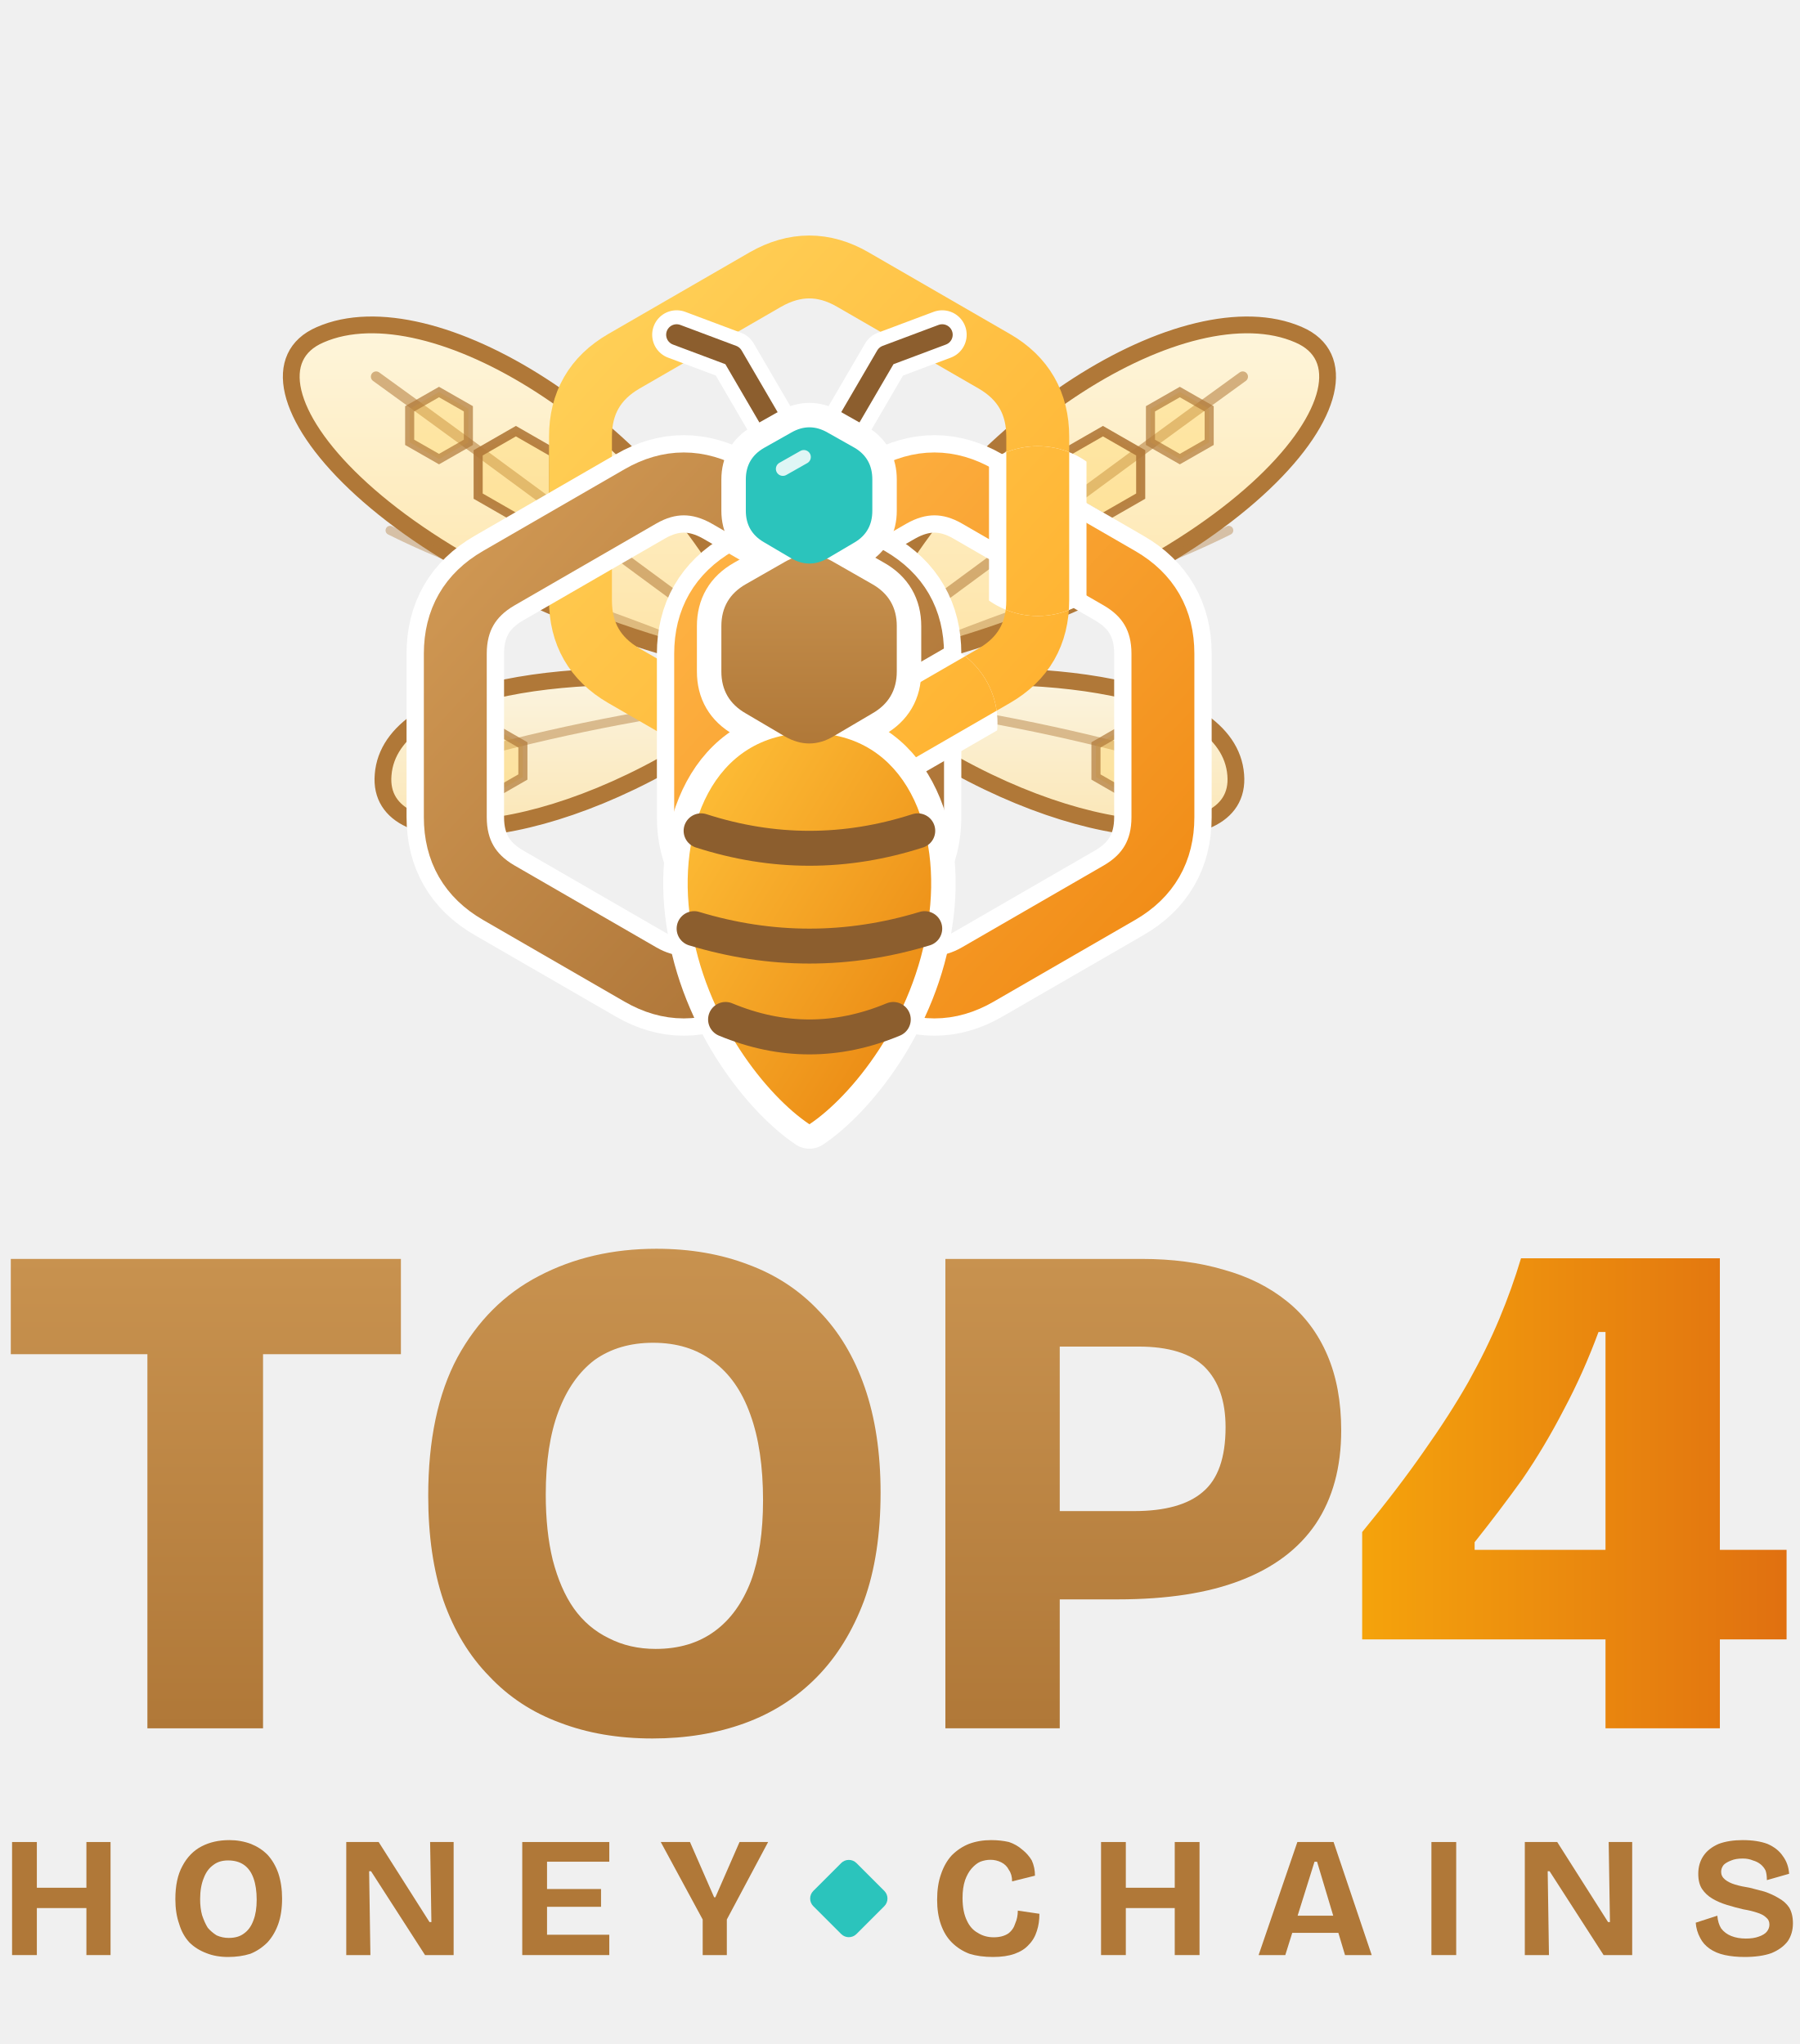
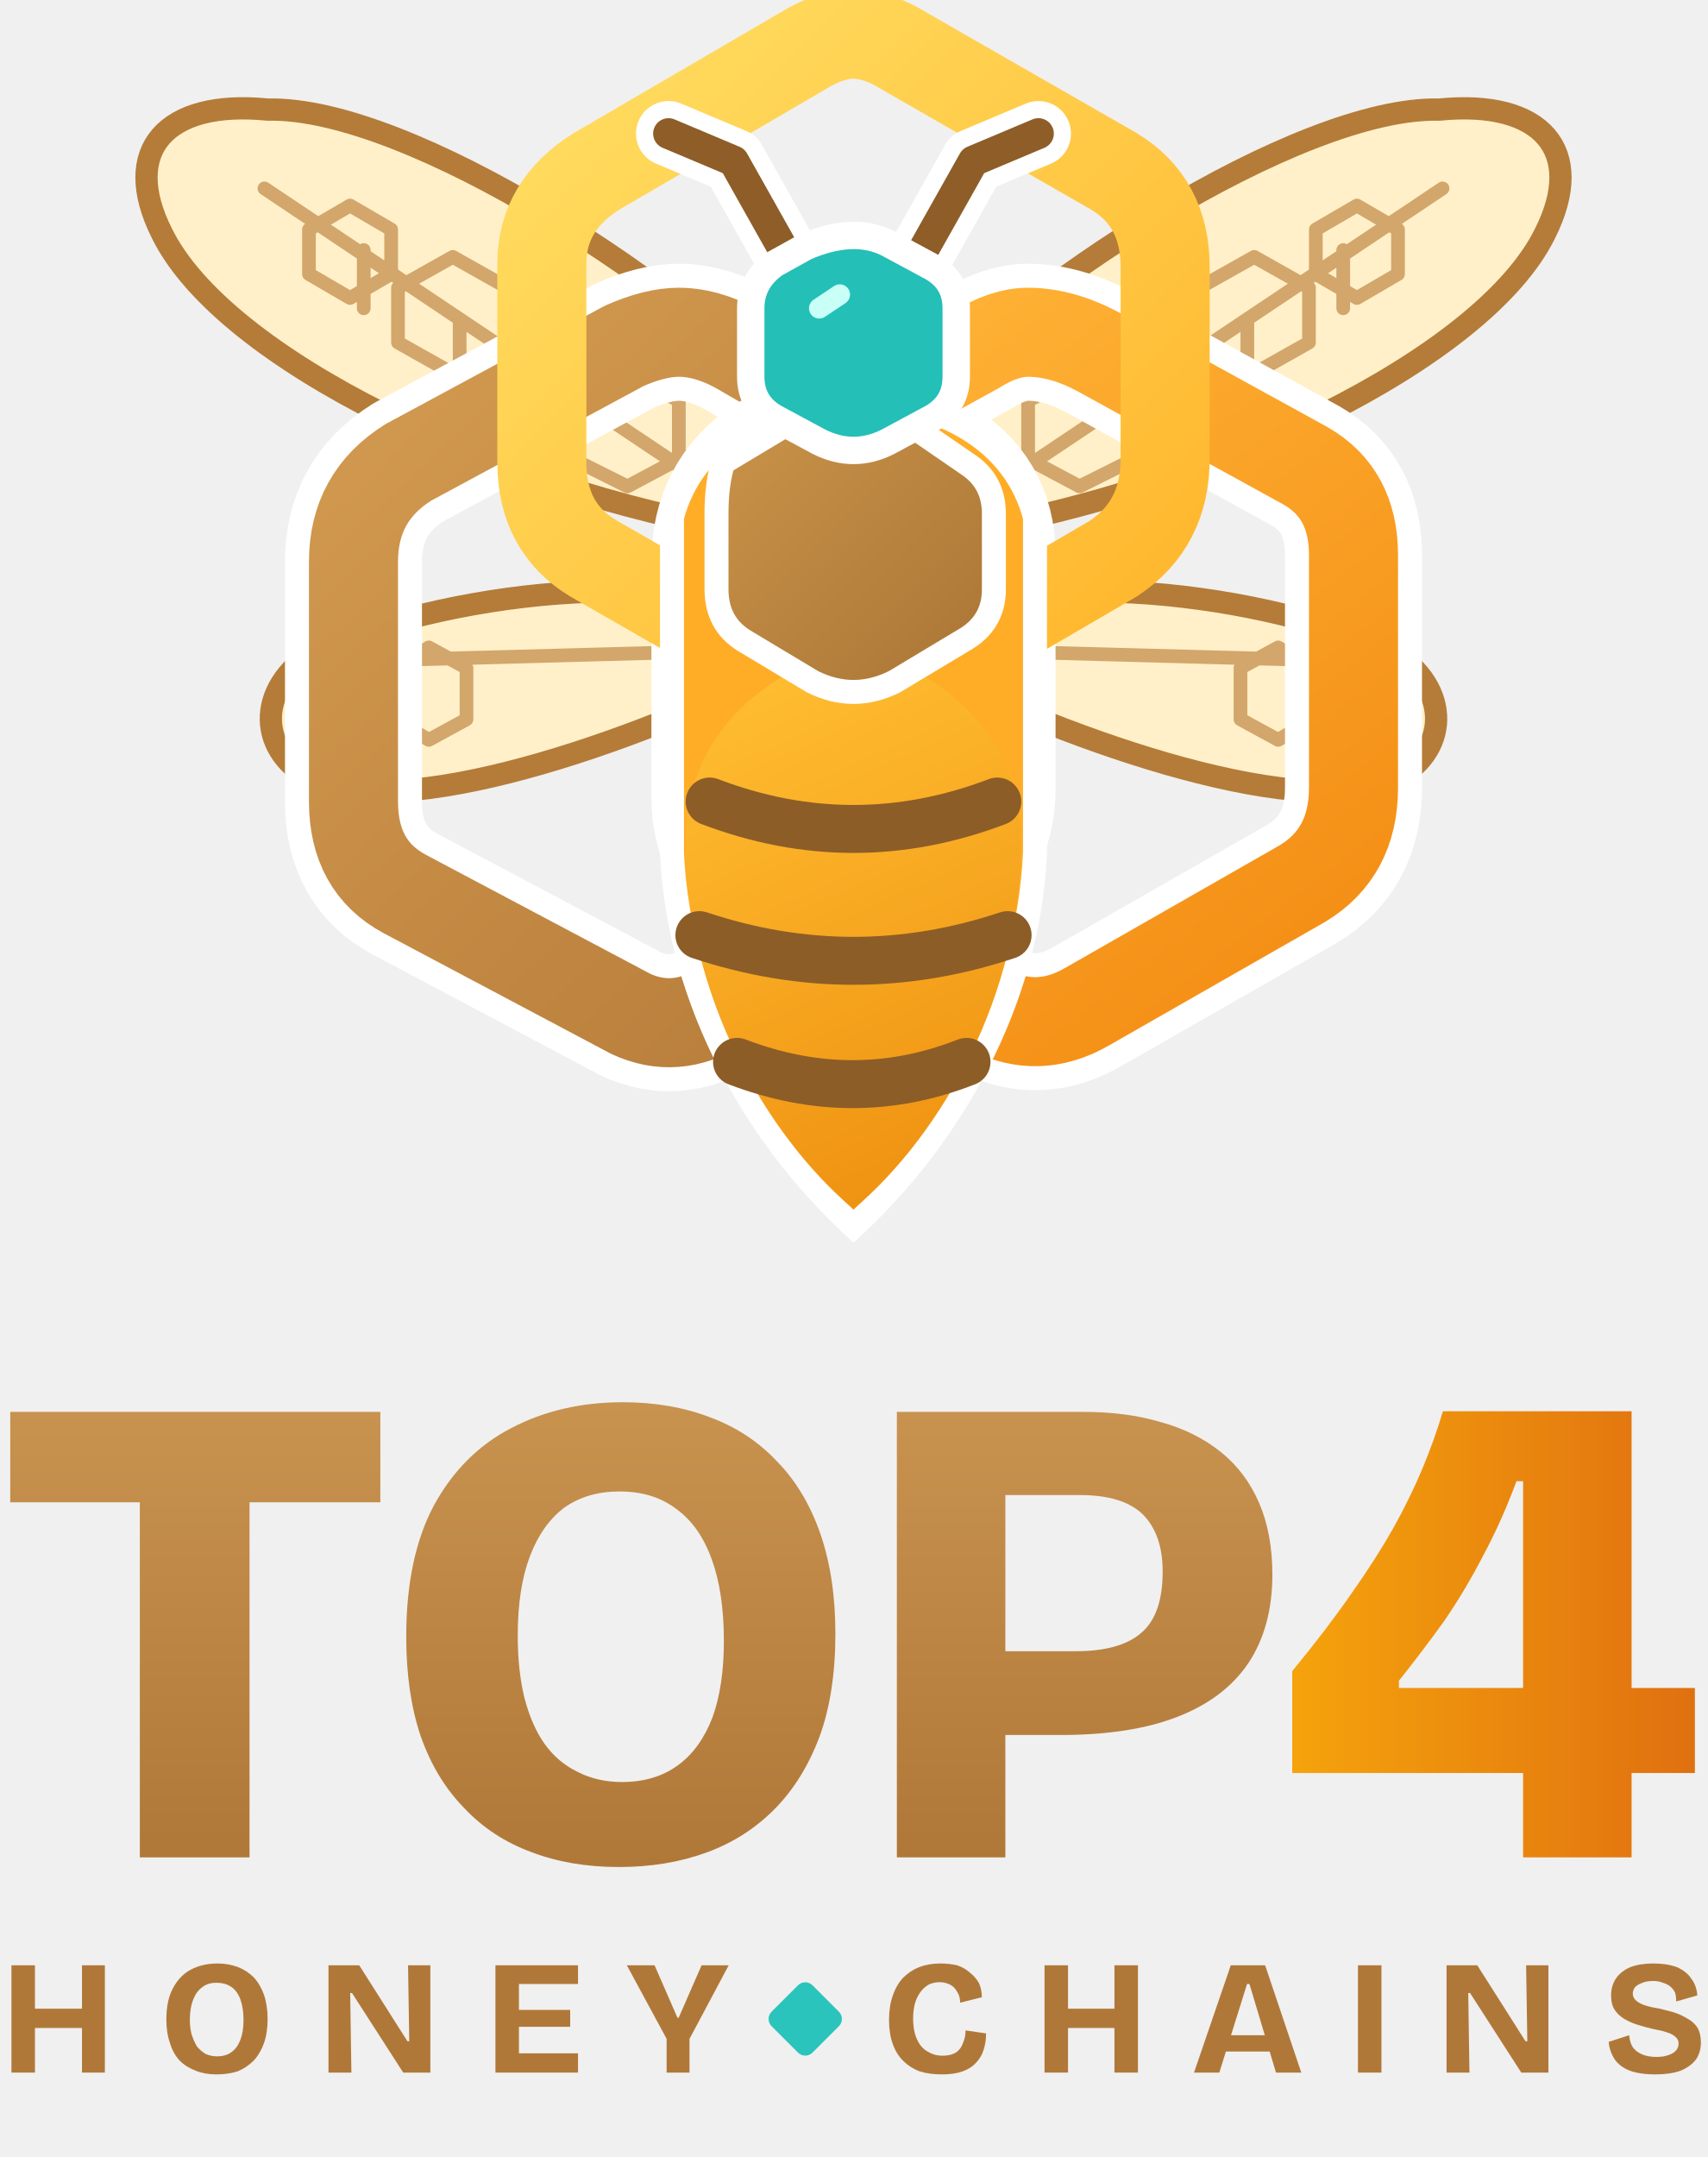
- <svg xmlns="http://www.w3.org/2000/svg" viewBox="0 0 283.3 321.8" width="283.3" height="321.8" role="img" aria-label="TOP4HoneyChains">
+ <svg xmlns="http://www.w3.org/2000/svg" viewBox="0 0 283.3 357.8" width="283.3" height="357.8" role="img" aria-label="TOP4HoneyChains">
  <defs>
    <linearGradient id="hgd" x1="0" y1="0" x2="1" y2="1">
      <stop offset="0" stop-color="#FFC23A" />
      <stop offset="1" stop-color="#E8820E" />
    </linearGradient>
    <linearGradient id="cg" x1="0" y1="0" x2="0" y2="1">
      <stop offset="0" stop-color="#C8924F" />
      <stop offset="1" stop-color="#B07838" />
    </linearGradient>
    <linearGradient id="r1" x1="0" y1="0" x2="1" y2="1">
      <stop offset="0" stop-color="#FFD25A" />
      <stop offset="1" stop-color="#FFB02E" />
    </linearGradient>
    <linearGradient id="r2" x1="0" y1="0" x2="1" y2="1">
      <stop offset="0" stop-color="#FFB547" />
      <stop offset="1" stop-color="#F08A14" />
    </linearGradient>
    <linearGradient id="r3" x1="0" y1="0" x2="1" y2="1">
      <stop offset="0" stop-color="#D29A55" />
      <stop offset="1" stop-color="#A86F33" />
    </linearGradient>
    <linearGradient id="wg" x1="0" y1="0" x2="0" y2="1">
      <stop offset="0" stop-color="#FFF6DA" />
      <stop offset="1" stop-color="#FFE3A0" />
    </linearGradient>
    <linearGradient id="tc" x1="0" y1="0" x2="0" y2="1">
      <stop offset="0" stop-color="#C8924F" />
      <stop offset="1" stop-color="#B07838" />
    </linearGradient>
    <linearGradient id="th" x1="0" y1="0" x2="1" y2="0">
      <stop offset="0" stop-color="#F5A30C" />
      <stop offset="1" stop-color="#E07010" />
    </linearGradient>
+     <linearGradient id="th-ring-left" x1="102" y1="170" x2="283" y2="362" gradientUnits="userSpaceOnUse">
+       <stop stop-color="#d39a50" />
+       <stop offset="1" stop-color="#b57b39" />
+     </linearGradient>
+     <linearGradient id="th-ring-right" x1="242" y1="154" x2="401" y2="360" gradientUnits="userSpaceOnUse">
+       <stop stop-color="#ffb538" />
+       <stop offset="1" stop-color="#f38b12" />
+     </linearGradient>
+     <linearGradient id="th-ring-top" x1="175" y1="81" x2="349" y2="255" gradientUnits="userSpaceOnUse">
+       <stop stop-color="#ffdc60" />
+       <stop offset="1" stop-color="#ffb52b" />
+     </linearGradient>
+     <linearGradient id="th-abdomen" x1="224" y1="260" x2="287" y2="402" gradientUnits="userSpaceOnUse">
+       <stop stop-color="#ffbd31" />
+       <stop offset="1" stop-color="#ef9211" />
+     </linearGradient>
+     <linearGradient id="th-thorax" x1="220" y1="190" x2="290" y2="260" gradientUnits="userSpaceOnUse">
+       <stop stop-color="#c79148" />
+       <stop offset="1" stop-color="#ab7636" />
+     </linearGradient>
  </defs>
-   <g transform="translate(17.4 -10.0) scale(1.1)">
-     <path d="M90,107 C68,104 40,107 39,120 C38,132 64,130 88,113 Z" fill="url(#wg)" fill-opacity=".72" stroke="#B07838" stroke-width="2.4" stroke-linejoin="round" />
-     <path d="M91,97 C78,70 46,50 30,57 C16,63 38,92 88,104 Z" fill="url(#wg)" fill-opacity=".92" stroke="#B07838" stroke-width="2.4" stroke-linejoin="round" />
-     <path d="M87,99 C72,88 56,76 38,63" fill="none" stroke="#B07838" stroke-opacity=".55" stroke-width="1.5" stroke-linecap="round" />
-     <path d="M86,103 C70,96 54,92 40,85" fill="none" stroke="#B07838" stroke-opacity=".4" stroke-width="1.3" stroke-linecap="round" />
-     <path d="M86,110 C72,112 58,115 45,119" fill="none" stroke="#B07838" stroke-opacity=".45" stroke-width="1.3" stroke-linecap="round" />
-     <polygon points="58.0,70.8 63.4,73.9 63.4,80.1 58.0,83.2 52.6,80.1 52.6,73.9" fill="#FFD25A" fill-opacity=".35" stroke="#B07838" stroke-opacity="0.9" stroke-width="1.3" />
-     <polygon points="47.0,65.2 51.2,67.6 51.2,72.4 47.0,74.8 42.8,72.4 42.8,67.6" fill="#FFD25A" fill-opacity=".35" stroke="#B07838" stroke-opacity="0.7" stroke-width="1.3" />
-     <polygon points="68.0,81.8 71.6,83.9 71.6,88.1 68.0,90.2 64.4,88.1 64.4,83.9" fill="#FFD25A" fill-opacity=".35" stroke="#B07838" stroke-opacity="0.6" stroke-width="1.3" />
-     <polygon points="55.0,113.4 59.0,115.7 59.0,120.3 55.0,122.6 51.0,120.3 51.0,115.7" fill="#FFD25A" fill-opacity=".35" stroke="#B07838" stroke-opacity="0.7" stroke-width="1.3" />
-     <path d="M110,107 C132,104 160,107 161,120 C162,132 136,130 112,113 Z" fill="url(#wg)" fill-opacity=".72" stroke="#B07838" stroke-width="2.4" stroke-linejoin="round" />
-     <path d="M109,97 C122,70 154,50 170,57 C184,63 162,92 112,104 Z" fill="url(#wg)" fill-opacity=".92" stroke="#B07838" stroke-width="2.4" stroke-linejoin="round" />
-     <path d="M113,99 C128,88 144,76 162,63" fill="none" stroke="#B07838" stroke-opacity=".55" stroke-width="1.5" stroke-linecap="round" />
-     <path d="M114,103 C130,96 146,92 160,85" fill="none" stroke="#B07838" stroke-opacity=".4" stroke-width="1.3" stroke-linecap="round" />
-     <path d="M114,110 C128,112 142,115 155,119" fill="none" stroke="#B07838" stroke-opacity=".45" stroke-width="1.3" stroke-linecap="round" />
-     <polygon points="142.0,70.8 136.6,73.9 136.6,80.1 142.0,83.2 147.4,80.1 147.4,73.9" fill="#FFD25A" fill-opacity=".35" stroke="#B07838" stroke-opacity="0.9" stroke-width="1.3" />
-     <polygon points="153.0,65.2 148.8,67.6 148.8,72.4 153.0,74.8 157.2,72.4 157.2,67.6" fill="#FFD25A" fill-opacity=".35" stroke="#B07838" stroke-opacity="0.7" stroke-width="1.3" />
-     <polygon points="132.0,81.8 128.4,83.9 128.4,88.1 132.0,90.2 135.6,88.1 135.6,83.9" fill="#FFD25A" fill-opacity=".35" stroke="#B07838" stroke-opacity="0.6" stroke-width="1.3" />
-     <polygon points="145.0,113.4 141.0,115.7 141.0,120.3 145.0,122.6 149.0,120.3 149.0,115.7" fill="#FFD25A" fill-opacity=".35" stroke="#B07838" stroke-opacity="0.7" stroke-width="1.3" />
-     <g transform="translate(100 104) scale(0.9) translate(-100 -104)">
-       <path d="M93.0,43.0 Q100.0,39.0 106.9,43.0 L129.4,56.0 Q136.3,60.0 136.3,68.0 L136.3,94.0 Q136.3,102.0 129.4,106.0 L106.9,119.0 Q100.0,123.0 93.0,119.0 L70.5,106.0 Q63.6,102.0 63.6,94.0 L63.6,68.0 Q63.6,60.0 70.5,56.0Z" fill="none" stroke="url(#r1)" stroke-width="10" stroke-linejoin="round" />
-       <path d="M112.9,77.5 Q119.9,73.5 126.8,77.5 L149.3,90.5 Q156.2,94.5 156.2,102.5 L156.2,128.5 Q156.2,136.5 149.3,140.5 L126.8,153.5 Q119.9,157.5 112.9,153.5 L90.4,140.5 Q83.5,136.5 83.5,128.5 L83.5,102.5 Q83.5,94.5 90.4,90.5Z" fill="none" stroke="#fff" stroke-width="15.5" stroke-linejoin="round" />
-       <path d="M112.9,77.5 Q119.9,73.5 126.8,77.5 L149.3,90.5 Q156.2,94.5 156.2,102.5 L156.2,128.5 Q156.2,136.5 149.3,140.5 L126.8,153.5 Q119.9,157.5 112.9,153.5 L90.4,140.5 Q83.5,136.5 83.5,128.5 L83.5,102.5 Q83.5,94.5 90.4,90.5Z" fill="none" stroke="url(#r2)" stroke-width="10" stroke-linejoin="round" />
-       <path d="M73.1,77.5 Q80.0,73.5 87.0,77.5 L109.5,90.5 Q116.4,94.5 116.4,102.5 L116.4,128.5 Q116.4,136.5 109.5,140.5 L87.0,153.5 Q80.0,157.5 73.1,153.5 L50.6,140.5 Q43.7,136.5 43.7,128.5 L43.7,102.5 Q43.7,94.5 50.6,90.5Z" fill="none" stroke="#fff" stroke-width="15.5" stroke-linejoin="round" />
-       <path d="M73.1,77.5 Q80.0,73.5 87.0,77.5 L109.5,90.5 Q116.4,94.5 116.4,102.5 L116.4,128.5 Q116.4,136.5 109.5,140.5 L87.0,153.5 Q80.0,157.5 73.1,153.5 L50.6,140.5 Q43.7,136.5 43.7,128.5 L43.7,102.5 Q43.7,94.5 50.6,90.5Z" fill="none" stroke="url(#r3)" stroke-width="10" stroke-linejoin="round" />
-       <clipPath id="w1403422284549120">
-         <circle cx="136.3" cy="83.0" r="13.5" />
-       </clipPath>
-       <g clip-path="url(#w1403422284549120)">
-         <path d="M93.0,43.0 Q100.0,39.0 106.9,43.0 L129.4,56.0 Q136.3,60.0 136.3,68.0 L136.3,94.0 Q136.3,102.0 129.4,106.0 L106.9,119.0 Q100.0,123.0 93.0,119.0 L70.5,106.0 Q63.6,102.0 63.6,94.0 L63.6,68.0 Q63.6,60.0 70.5,56.0Z" fill="none" stroke="#fff" stroke-width="15.5" stroke-linejoin="round" />
-         <path d="M93.0,43.0 Q100.0,39.0 106.9,43.0 L129.4,56.0 Q136.3,60.0 136.3,68.0 L136.3,94.0 Q136.3,102.0 129.4,106.0 L106.9,119.0 Q100.0,123.0 93.0,119.0 L70.5,106.0 Q63.6,102.0 63.6,94.0 L63.6,68.0 Q63.6,60.0 70.5,56.0Z" fill="none" stroke="url(#r1)" stroke-width="10" stroke-linejoin="round" />
+   <g transform="translate(16.6 0.0) scale(0.5682) translate(-36 -60)">
+     <g>
+       <g fill="#fff0c9" stroke="#b47c38" stroke-width="6.5" stroke-linejoin="round">
+         <path d="M243 183 C208 144 126 91 85 92 C55 89 42 104 54 128 C72 165 152 203 224 215Z" />
+         <path d="M239 245 C207 223 133 234 99 250 C81 261 82 280 99 288 C128 300 199 274 239 253Z" />
+         <g fill="none" stroke="#d3a66b" stroke-width="4" stroke-linecap="round">
+           <path d="M84 115 L214 202 M113 133 L113 150 M141 154 L141 171 M110 253 L220 250" />
+           <path d="M97 127 L109 120 L121 127 V140 L109 147 L97 140Z M123 144 L139 135 L155 144 V160 L139 169 L123 160Z M174 177 L190 169 L205 177 V194 L190 202 L174 194Z M122 255 L132 249 L143 255 V270 L132 276 L122 270Z" />
+         </g>
      </g>
-       <clipPath id="w1403422284549121">
-         <circle cx="100.0" cy="146.0" r="13.5" />
-       </clipPath>
-       <g clip-path="url(#w1403422284549121)">
-         <path d="M112.9,77.5 Q119.9,73.5 126.8,77.5 L149.3,90.5 Q156.2,94.5 156.2,102.5 L156.2,128.5 Q156.2,136.5 149.3,140.5 L126.8,153.5 Q119.9,157.5 112.9,153.5 L90.4,140.5 Q83.5,136.5 83.5,128.5 L83.5,102.5 Q83.5,94.5 90.4,90.5Z" fill="none" stroke="#fff" stroke-width="15.5" stroke-linejoin="round" />
-         <path d="M112.9,77.5 Q119.9,73.5 126.8,77.5 L149.3,90.5 Q156.2,94.5 156.2,102.5 L156.2,128.5 Q156.2,136.5 149.3,140.5 L126.8,153.5 Q119.9,157.5 112.9,153.5 L90.4,140.5 Q83.5,136.5 83.5,128.5 L83.5,102.5 Q83.5,94.5 90.4,90.5Z" fill="none" stroke="url(#r2)" stroke-width="10" stroke-linejoin="round" />
-       </g>
-       <clipPath id="w1403422284549122">
-         <circle cx="116.4" cy="113.5" r="13.5" />
-       </clipPath>
-       <g clip-path="url(#w1403422284549122)">
-         <path d="M93.0,43.0 Q100.0,39.0 106.9,43.0 L129.4,56.0 Q136.3,60.0 136.3,68.0 L136.3,94.0 Q136.3,102.0 129.4,106.0 L106.9,119.0 Q100.0,123.0 93.0,119.0 L70.5,106.0 Q63.6,102.0 63.6,94.0 L63.6,68.0 Q63.6,60.0 70.5,56.0Z" fill="none" stroke="#fff" stroke-width="15.5" stroke-linejoin="round" />
-         <path d="M93.0,43.0 Q100.0,39.0 106.9,43.0 L129.4,56.0 Q136.3,60.0 136.3,68.0 L136.3,94.0 Q136.3,102.0 129.4,106.0 L106.9,119.0 Q100.0,123.0 93.0,119.0 L70.5,106.0 Q63.6,102.0 63.6,94.0 L63.6,68.0 Q63.6,60.0 70.5,56.0Z" fill="none" stroke="url(#r1)" stroke-width="10" stroke-linejoin="round" />
+       <g fill="#fff0c9" stroke="#b47c38" stroke-width="6.5" stroke-linejoin="round">
+         <path d="M269 183 C304 144 386 91 427 92 C457 89 470 104 458 128 C440 165 360 203 288 215Z" />
+         <path d="M273 245 C305 223 379 234 413 250 C431 261 430 280 413 288 C384 300 313 274 273 253Z" />
+         <g fill="none" stroke="#d3a66b" stroke-width="4" stroke-linecap="round">
+           <path d="M428 115 L298 202 M399 133 L399 150 M371 154 L371 171 M402 253 L292 250" />
+           <path d="M415 127 L403 120 L391 127 V140 L403 147 L415 140Z M389 144 L373 135 L357 144 V160 L373 169 L389 160Z M338 177 L322 169 L307 177 V194 L322 202 L338 194Z M390 255 L380 249 L369 255 V270 L380 276 L390 270Z" />
+         </g>
      </g>
    </g>
-     <path d="M96,72 L89,60 L81,57 M104,72 L111,60 L119,57" fill="none" stroke="#fff" stroke-width="7" stroke-linecap="round" stroke-linejoin="round" />
-     <path d="M96,72 L89,60 L81,57 M104,72 L111,60 L119,57" fill="none" stroke="#8C5E2E" stroke-width="3" stroke-linecap="round" stroke-linejoin="round" />
-     <path d="M97.4,71.0 Q100.0,69.5 102.6,71.0 L106.5,73.2 Q109.0,74.7 109.0,77.7 L109.0,82.2 Q109.0,85.2 106.5,86.7 L102.6,89.0 Q100.0,90.5 97.4,89.0 L93.5,86.7 Q90.9,85.2 90.9,82.2 L90.9,77.7 Q90.9,74.7 93.5,73.2Z" stroke="#fff" stroke-width="7" stroke-linejoin="round" fill="#fff" />
-     <path d="M96.5,89.5 Q100.0,87.5 103.4,89.5 L109.0,92.7 Q112.5,94.7 112.5,98.7 L112.5,105.2 Q112.5,109.2 109.0,111.2 L103.4,114.5 Q100.0,116.5 96.5,114.5 L90.9,111.2 Q87.4,109.2 87.4,105.2 L87.4,98.7 Q87.4,94.7 90.9,92.7Z" stroke="#fff" stroke-width="7" stroke-linejoin="round" fill="#fff" />
-     <path d="M100,114 C114,114 119,128 117,141 C115,155 106,166 100,170 C94,166 85,155 83,141 C81,128 86,114 100,114Z" stroke="#fff" stroke-width="7" stroke-linejoin="round" fill="#fff" />
-     <path d="M100,114 C114,114 119,128 117,141 C115,155 106,166 100,170 C94,166 85,155 83,141 C81,128 86,114 100,114Z" fill="url(#hgd)" />
-     <path d="M84.5,128 Q100,133 115.5,128" fill="none" stroke="#8C5E2E" stroke-width="5" stroke-linecap="round" />
-     <path d="M83.5,142 Q100,147 116.5,142" fill="none" stroke="#8C5E2E" stroke-width="5" stroke-linecap="round" />
-     <path d="M88,155 Q100,160 112,155" fill="none" stroke="#8C5E2E" stroke-width="5" stroke-linecap="round" />
-     <path d="M96.5,89.5 Q100.0,87.5 103.4,89.5 L109.0,92.7 Q112.5,94.7 112.5,98.7 L112.5,105.2 Q112.5,109.2 109.0,111.2 L103.4,114.5 Q100.0,116.5 96.5,114.5 L90.9,111.2 Q87.4,109.2 87.4,105.2 L87.4,98.7 Q87.4,94.7 90.9,92.7Z" fill="url(#cg)" />
-     <path d="M97.4,71.0 Q100.0,69.5 102.6,71.0 L106.5,73.2 Q109.0,74.7 109.0,77.7 L109.0,82.2 Q109.0,85.2 106.5,86.7 L102.6,89.0 Q100.0,90.5 97.4,89.0 L93.5,86.7 Q90.9,85.2 90.9,82.2 L90.9,77.7 Q90.9,74.7 93.5,73.2Z" fill="#2BC4BC" />
-     <path d="M96.2,76.2 L99.2,74.5" stroke="#fff" stroke-opacity=".85" stroke-width="2" stroke-linecap="round" />
+     <g fill="none" stroke-linecap="round" stroke-linejoin="round">
+       <path d="M205 157 Q214 157 224 163 L279 195 Q295 204 295 222 V290 Q295 309 279 318 L217 354 Q204 362 191 356 L125 321 Q110 313 110 294 V224 Q110 205 126 195 L189 161 Q198 157 205 157Z" stroke="#fff" stroke-width="40" />
+       <path d="M205 157 Q214 157 224 163 L279 195 Q295 204 295 222 V290 Q295 309 279 318 L217 354 Q204 362 191 356 L125 321 Q110 313 110 294 V224 Q110 205 126 195 L189 161 Q198 157 205 157Z" stroke="url(#th-ring-left)" stroke-width="26" />
+       <path d="M307 157 Q317 157 328 163 L388 196 Q402 204 402 222 V290 Q402 309 387 318 L324 354 Q310 362 296 355 L232 319 Q217 310 217 293 V224 Q217 205 232 195 L292 162 Q300 157 307 157Z" stroke="#fff" stroke-width="40" />
+       <path d="M307 157 Q317 157 328 163 L388 196 Q402 204 402 222 V290 Q402 309 387 318 L324 354 Q310 362 296 355 L232 319 Q217 310 217 293 V224 Q217 205 232 195 L292 162 Q300 157 307 157Z" stroke="url(#th-ring-right)" stroke-width="26" />
+       <path d="M256 70 Q263 70 271 75 L332 110 Q347 119 347 138 V194 Q347 213 332 223 L272 258 Q256 267 241 258 L180 223 Q165 214 165 195 V137 Q165 120 181 110 L241 75 Q249 70 256 70Z" stroke="url(#th-ring-top)" stroke-width="26" />
+     </g>
+     <g>
+       <g fill="none" stroke-linecap="round" stroke-linejoin="round">
+         <path d="M239 139 L221 107 L202 99 M273 139 L291 107 L310 99" stroke="#fff" stroke-width="19" />
+         <path d="M239 139 L221 107 L202 99 M273 139 L291 107 L310 99" stroke="#8e5d28" stroke-width="9" />
+       </g>
+       <path d="M256 176 C231 177 209 188 203 211 L203 309 C205 353 228 392 256 418 C284 392 307 353 309 309 L309 211 C303 188 281 177 256 176Z" fill="#ffad27" stroke="#fff" stroke-width="7" />
+       <path d="M256 248 C226 258 207 277 207 306 C207 350 230 391 256 413 C282 391 305 350 305 306 C305 277 286 258 256 248Z" fill="url(#th-abdomen)" />
+       <path d="M238 183 L218 195 Q216 201 216 210 V232 Q216 242 224 247 L244 259 Q256 265 268 259 L288 247 Q297 242 297 232 V210 Q297 201 290 196 L274 185Z" fill="url(#th-thorax)" stroke="#fff" stroke-width="7" stroke-linejoin="round" />
+       <g fill="none" stroke="#8c5d27" stroke-width="14" stroke-linecap="round">
+         <path d="M214 294 Q256 310 298 294 M211 333 Q256 348 301 333 M222 370 Q256 383 289 370" />
+       </g>
+       <path d="M242 132 L233 137 Q226 142 226 150 V170 Q226 178 233 182 L246 189 Q256 194 266 189 L279 182 Q286 178 286 170 V150 Q286 142 279 138 L266 131 Q256 126 242 132Z" fill="#24bfb7" stroke="#fff" stroke-width="8" stroke-linejoin="round" />
+       <path d="M246 150 L252 146" fill="none" stroke="#c8fff7" stroke-width="6" stroke-linecap="round" />
+     </g>
  </g>
-   <g transform="translate(0.0 196)">
+   <g transform="translate(0.0 232)">
    <path d="M23.2 76.1V2.2H41.4V76.1ZM1.7 17.2V2.2H63.1V17.2Z" fill="url(#tc)" />
    <path d="M102.7 77.7Q94.6 77.7 88.1 75.2Q81.6 72.8 77.0 67.9Q72.3 63.1 69.8 56.0Q67.4 48.9 67.4 39.5Q67.4 26.3 72.0 17.7Q76.7 9.1 84.8 4.9Q93.0 0.6 103.3 0.6Q111.3 0.6 117.8 3.1Q124.3 5.5 128.9 10.4Q133.6 15.2 136.1 22.4Q138.6 29.6 138.6 39.0Q138.6 48.8 136.0 56.0Q133.3 63.2 128.6 68.0Q123.8 72.9 117.2 75.3Q110.6 77.7 102.7 77.7ZM103.2 63.6Q108.7 63.6 112.5 60.8Q116.2 58.1 118.2 52.9Q120.1 47.7 120.1 40.2Q120.1 32.2 118.1 26.7Q116.1 21.1 112.2 18.3Q108.4 15.4 102.8 15.4Q97.4 15.4 93.6 18.1Q89.9 20.9 87.9 26.2Q85.9 31.5 85.9 39.3Q85.9 45.1 87.0 49.6Q88.2 54.2 90.3 57.2Q92.5 60.3 95.8 61.9Q99.1 63.6 103.2 63.6Z" fill="url(#tc)" />
    <path d="M162.0 55.8V41.9H178.5Q185.8 41.9 189.3 38.9Q192.9 35.9 192.9 28.7Q192.9 22.5 189.6 19.2Q186.3 16.0 179.2 16.0H162.0V2.2H179.7Q186.9 2.2 192.6 3.9Q198.4 5.5 202.6 8.9Q206.7 12.2 208.9 17.3Q211.1 22.4 211.1 29.2Q211.1 37.9 207.1 43.9Q203.1 49.8 195.3 52.8Q187.6 55.8 175.9 55.8ZM148.8 76.1V2.2H166.8V76.1Z" fill="url(#tc)" />
    <path d="M214.4 62.1V45.2Q220.0 38.4 224.1 32.5Q228.2 26.7 231.1 21.6Q234.0 16.4 236.0 11.6Q238.0 6.8 239.4 2.1H270.7V76.1H252.7V13.7H251.6Q249.2 20.2 246.1 26.0Q243.1 31.8 239.6 36.9Q236.0 41.9 232.1 46.8V48.0H281.2V62.1Z" fill="url(#th)" />
    <path d="M13.6 111.8V94.0H17.4V111.8ZM1.9 111.8V94.0H5.8V111.8ZM4.2 104.4V101.2H15.1V104.4Z" fill="#B07838" />
    <path d="M35.9 112.1Q34.0 112.1 32.5 111.5Q30.9 110.9 29.8 109.8Q28.7 108.6 28.2 106.9Q27.6 105.2 27.6 103.0Q27.6 99.8 28.7 97.8Q29.8 95.7 31.7 94.7Q33.6 93.7 36.1 93.7Q37.9 93.7 39.5 94.3Q41.0 94.9 42.1 96.0Q43.2 97.2 43.8 98.9Q44.4 100.7 44.4 102.9Q44.4 105.2 43.8 106.9Q43.2 108.6 42.1 109.8Q40.9 111.0 39.4 111.6Q37.8 112.1 35.9 112.1ZM36.0 109.1Q37.5 109.1 38.4 108.4Q39.4 107.7 39.9 106.3Q40.4 105.0 40.4 103.1Q40.4 101.1 39.9 99.7Q39.4 98.3 38.4 97.6Q37.4 96.9 35.9 96.9Q34.5 96.9 33.6 97.6Q32.6 98.3 32.1 99.6Q31.5 101.0 31.5 103.0Q31.5 104.4 31.8 105.5Q32.2 106.7 32.7 107.5Q33.3 108.2 34.1 108.7Q35.0 109.1 36.0 109.1Z" fill="#B07838" />
    <path d="M54.5 111.8V94.0H59.6L67.6 106.6H67.9L67.7 94.0H71.4V111.8H66.9L58.4 98.6H58.1L58.3 111.8Z" fill="#B07838" />
    <path d="M82.2 111.8V94.0H86.1V111.8ZM84.9 111.8V108.6H95.9V111.8ZM84.9 104.2V101.4H94.6V104.2ZM84.9 97.1V94.0H95.9V97.1Z" fill="#B07838" />
    <path d="M110.6 111.8V106.2L104.0 94.0H108.6L112.4 102.7H112.6L116.4 94.0H120.9L114.4 106.2V111.8Z" fill="#B07838" />
    <rect x="128.8" y="98.1" width="9.6" height="9.6" rx="1.7" fill="#2BC4BC" transform="rotate(45 133.6 102.9)" />
    <path d="M156.3 112.1Q154.2 112.1 152.6 111.6Q151.0 111.0 149.8 109.8Q148.7 108.7 148.1 107.0Q147.5 105.3 147.5 103.1Q147.5 100.8 148.1 99.1Q148.7 97.3 149.8 96.1Q151.0 94.9 152.5 94.3Q154.1 93.7 156.0 93.7Q157.5 93.7 158.8 94.0Q160.0 94.4 160.9 95.2Q161.8 95.9 162.4 96.9Q162.9 98.0 162.9 99.3L159.3 100.2Q159.3 99.1 158.8 98.4Q158.4 97.6 157.6 97.2Q156.8 96.8 155.9 96.8Q155.1 96.8 154.3 97.1Q153.6 97.4 152.9 98.2Q152.3 98.9 151.9 100.0Q151.5 101.2 151.5 102.8Q151.5 105.0 152.2 106.4Q152.8 107.7 153.9 108.3Q155.0 109.0 156.4 109.0Q157.8 109.0 158.7 108.4Q159.5 107.8 159.8 106.8Q160.2 105.9 160.2 104.8L163.6 105.3Q163.6 106.8 163.2 108.0Q162.8 109.3 161.9 110.2Q161.1 111.1 159.7 111.6Q158.3 112.1 156.3 112.1Z" fill="#B07838" />
    <path d="M184.9 111.8V94.0H188.8V111.8ZM173.3 111.8V94.0H177.2V111.8ZM175.6 104.4V101.2H186.5V104.4Z" fill="#B07838" />
    <path d="M198.1 111.8 204.2 94.0H209.9L215.9 111.8H211.7L207.3 97.1H206.9L202.3 111.8ZM201.6 108.3V105.6H213.1V108.3Z" fill="#B07838" />
    <path d="M225.3 111.8V94.0H229.2V111.8Z" fill="#B07838" />
    <path d="M240.0 111.8V94.0H245.1L253.1 106.6H253.4L253.2 94.0H256.9V111.8H252.4L243.9 98.6H243.6L243.8 111.8Z" fill="#B07838" />
    <path d="M274.6 112.1Q272.9 112.1 271.5 111.8Q270.1 111.5 269.1 110.8Q268.1 110.1 267.6 109.1Q267.0 108.0 266.9 106.7L270.3 105.6Q270.4 106.8 270.9 107.6Q271.5 108.4 272.5 108.8Q273.5 109.2 274.8 109.2Q276.0 109.2 276.8 108.9Q277.7 108.6 278.1 108.1Q278.5 107.6 278.5 107.0Q278.5 106.3 278.0 105.9Q277.5 105.4 276.5 105.1Q275.6 104.8 274.4 104.6Q273.1 104.3 271.8 103.9Q270.5 103.5 269.5 102.9Q268.5 102.3 267.9 101.4Q267.3 100.5 267.3 99.0Q267.3 97.4 268.1 96.2Q268.9 95.0 270.5 94.3Q272.1 93.7 274.3 93.7Q276.6 93.7 278.2 94.3Q279.8 95.0 280.6 96.2Q281.5 97.4 281.6 99.0L278.1 100.0Q278.1 99.1 277.9 98.5Q277.6 97.9 277.1 97.5Q276.6 97.1 275.9 96.9Q275.2 96.6 274.3 96.6Q273.2 96.6 272.5 96.9Q271.7 97.2 271.3 97.6Q270.9 98.1 270.9 98.7Q270.9 99.4 271.5 99.9Q272.1 100.4 273.1 100.7Q274.1 101.0 275.4 101.2Q276.5 101.5 277.7 101.8Q278.9 102.2 279.9 102.8Q281.0 103.4 281.6 104.3Q282.2 105.3 282.2 106.8Q282.2 108.4 281.4 109.6Q280.5 110.8 278.8 111.5Q277.1 112.1 274.6 112.1Z" fill="#B07838" />
  </g>
</svg>
